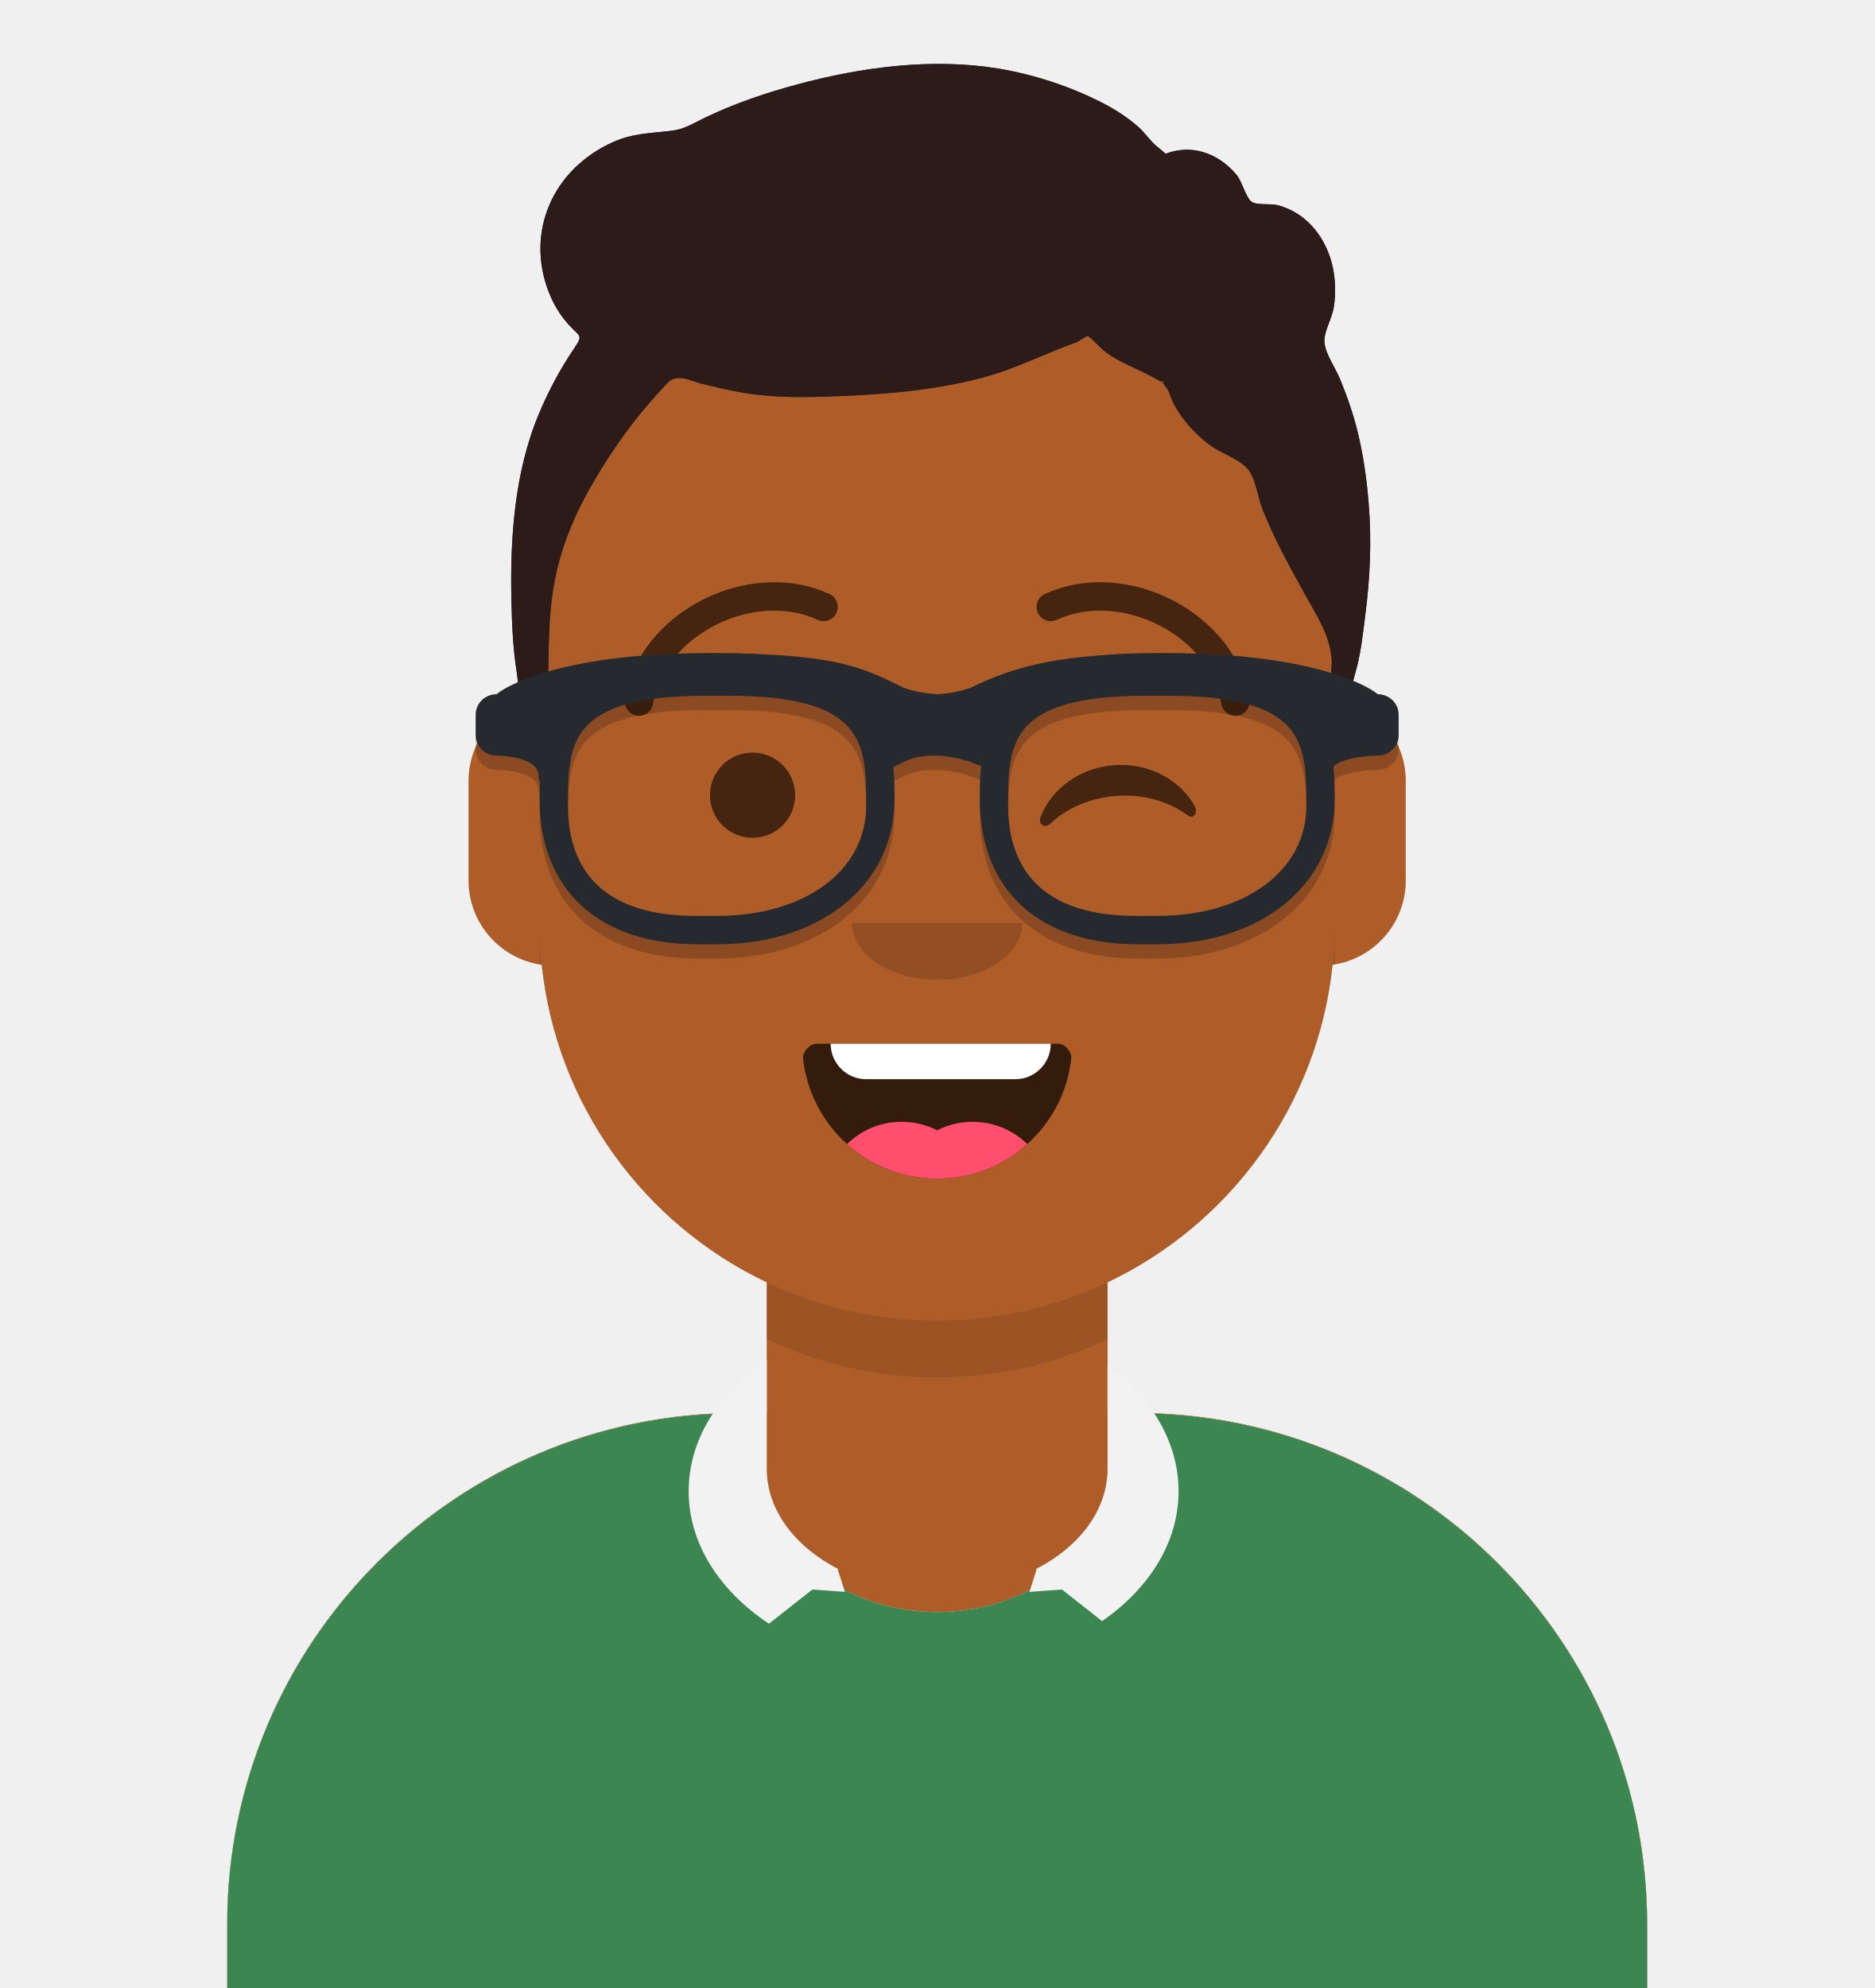
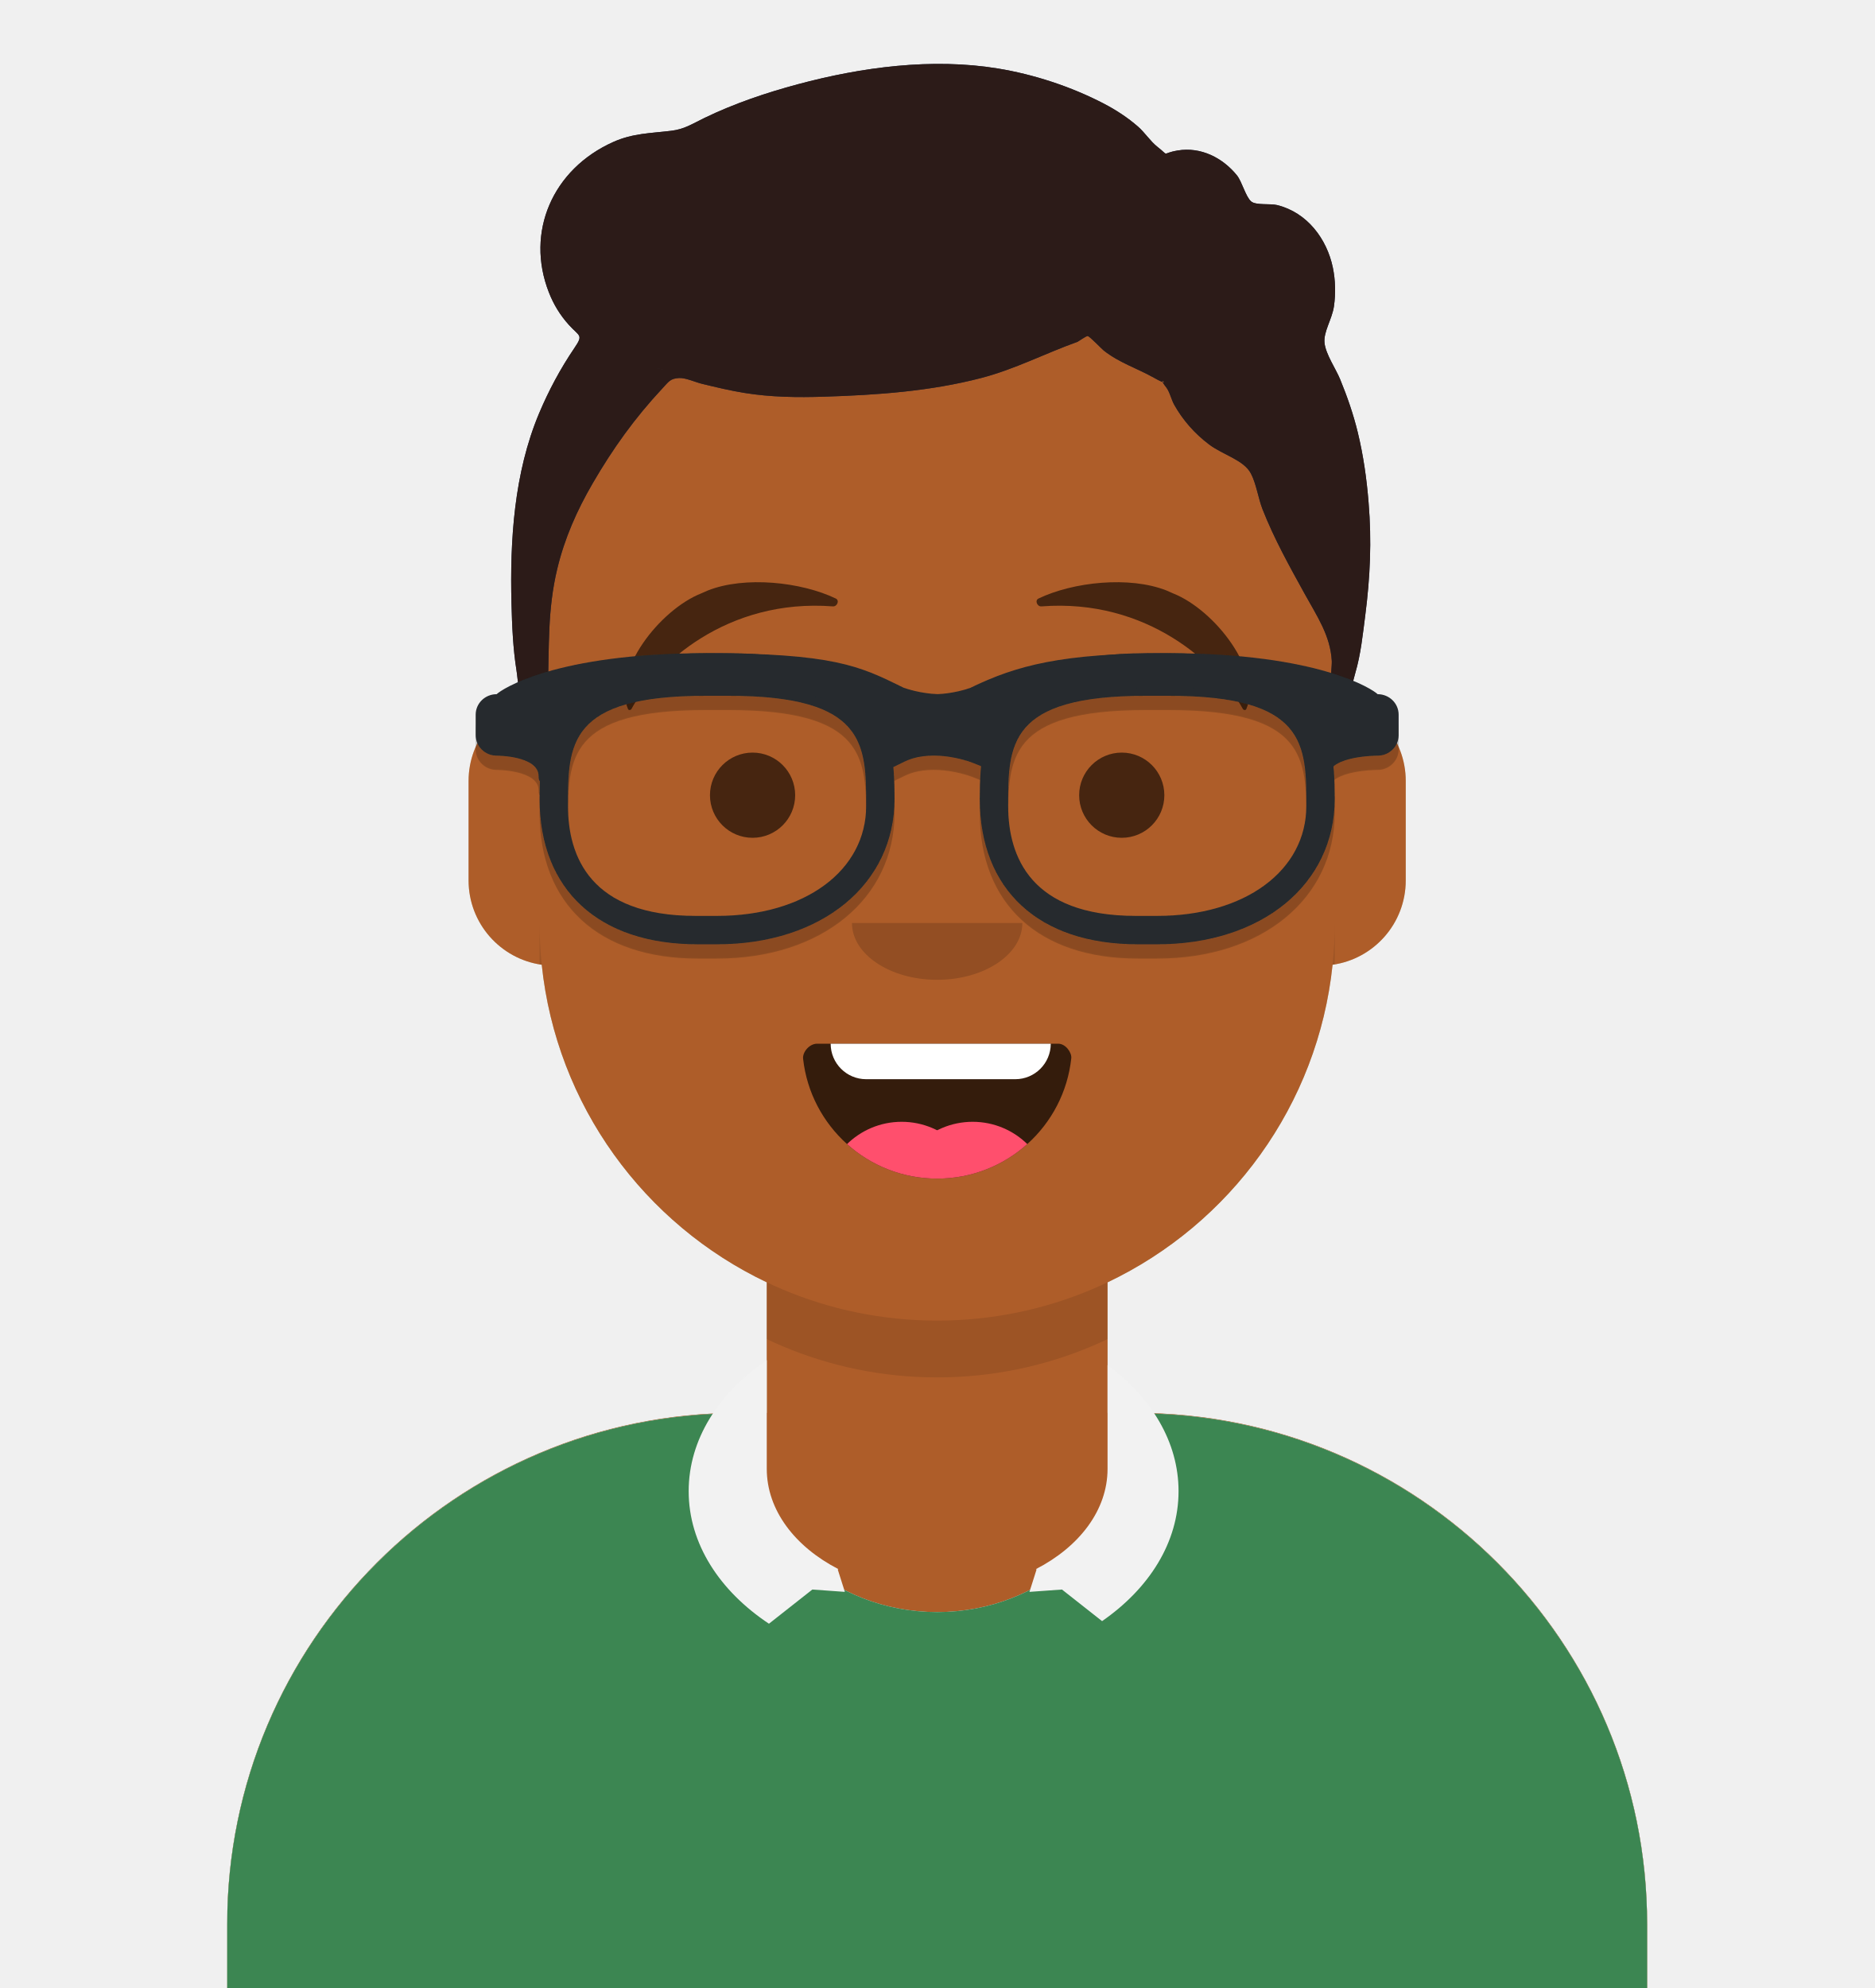
<svg xmlns="http://www.w3.org/2000/svg" xmlns:xlink="http://www.w3.org/1999/xlink" width="264px" height="280px" viewBox="0 0 264 280" version="1.1">
  <defs>
-     <circle id="react-path-1463893" cx="120" cy="120" r="120" />
-     <path d="M12,160 C12,226.274 65.726,280 132,280 C198.274,280 252,226.274 252,160 L264,160 L264,-1.42108547e-14 L-3.19744231e-14,-1.42108547e-14 L-3.19744231e-14,160 L12,160 Z" id="react-path-1463894" />
-     <path d="M124,144.611 L124,163 L128,163 L128,163 C167.765,163 200,195.235 200,235 L200,244 L0,244 L0,235 C-4.86974701e-15,195.235 32.235,163 72,163 L72,163 L76,163 L76,144.611 C58.763,136.422 46.372,119.687 44.305,99.881 C38.48,99.058 34,94.052 34,88 L34,74 C34,68.054 38.325,63.118 44,62.166 L44,56 L44,56 C44,25.072 69.072,5.68137151e-15 100,0 L100,0 L100,0 C130.928,-5.68137151e-15 156,25.072 156,56 L156,62.166 C161.675,63.118 166,68.054 166,74 L166,88 C166,94.052 161.52,99.058 155.695,99.881 C153.628,119.687 141.237,136.422 124,144.611 Z" id="react-path-1463895" />
+     <circle id="react-path-1463439" cx="120" cy="120" r="120" />
+     <path d="M12,160 C12,226.274 65.726,280 132,280 C198.274,280 252,226.274 252,160 L264,160 L264,-1.42108547e-14 L-3.19744231e-14,-1.42108547e-14 L-3.19744231e-14,160 L12,160 Z" id="react-path-1463440" />
+     <path d="M124,144.611 L124,163 L128,163 L128,163 C167.765,163 200,195.235 200,235 L200,244 L0,244 L0,235 C-4.86974701e-15,195.235 32.235,163 72,163 L72,163 L76,163 L76,144.611 C58.763,136.422 46.372,119.687 44.305,99.881 C38.48,99.058 34,94.052 34,88 L34,74 C34,68.054 38.325,63.118 44,62.166 L44,56 L44,56 C44,25.072 69.072,5.68137151e-15 100,0 L100,0 L100,0 C130.928,-5.68137151e-15 156,25.072 156,56 L156,62.166 C161.675,63.118 166,68.054 166,74 L166,88 C166,94.052 161.52,99.058 155.695,99.881 C153.628,119.687 141.237,136.422 124,144.611 Z" id="react-path-1463441" />
  </defs>
  <g id="Avataaar" stroke="none" stroke-width="1" fill="none" fill-rule="evenodd">
    <g transform="translate(-825, -1100)" id="Avataaar/Circle">
      <g transform="translate(825, 1100)">
        <g id="Mask" />
-         <g id="Avataaar" stroke-width="1" fill-rule="evenodd" mask="url(#react-mask-1463897)">
+         <g id="Avataaar" stroke-width="1" fill-rule="evenodd" mask="url(#react-mask-1463443)">
          <g id="Body" transform="translate(32, 36)">
-             <mask id="react-mask-1463898" fill="white">
-               <use xlink:href="#react-path-1463895" />
+             <mask id="react-mask-1463444" fill="white">
+               <use xlink:href="#react-path-1463441" />
            </mask>
-             <use fill="#D0C6AC" xlink:href="#react-path-1463895" />
-             <g id="Skin/👶🏽-03-Brown" mask="url(#react-mask-1463898)" fill="#AE5D29">
+             <use fill="#D0C6AC" xlink:href="#react-path-1463441" />
+             <g id="Skin/👶🏽-03-Brown" mask="url(#react-mask-1463444)" fill="#AE5D29">
              <g transform="translate(0, 0)" id="Color">
                <rect x="0" y="0" width="264" height="280" />
              </g>
            </g>
-             <path d="M156,79 L156,102 C156,132.928 130.928,158 100,158 C69.072,158 44,132.928 44,102 L44,79 L44,94 C44,124.928 69.072,150 100,150 C130.928,150 156,124.928 156,94 L156,79 Z" id="Neck-Shadow" fill-opacity="0.1" fill="#000000" mask="url(#react-mask-1463898)" />
+             <path d="M156,79 L156,102 C156,132.928 130.928,158 100,158 C69.072,158 44,132.928 44,102 L44,79 L44,94 C44,124.928 69.072,150 100,150 C130.928,150 156,124.928 156,94 L156,79 Z" id="Neck-Shadow" fill-opacity="0.1" fill="#000000" mask="url(#react-mask-1463444)" />
          </g>
          <g id="Clothing/Collar-+-Sweater" transform="translate(0, 170)">
            <defs>
-               <path d="M105.192,29.052 L104,29.052 L104,29.052 C64.235,29.052 32,61.287 32,101.052 L32,110 L232,110 L232,101.052 C232,61.287 199.765,29.052 160,29.052 L160,29.052 L158.808,29.052 C158.935,30.035 159,31.036 159,32.052 C159,45.859 146.912,57.052 132,57.052 C117.088,57.052 105,45.859 105,32.052 C105,31.036 105.065,30.035 105.192,29.052 Z" id="react-path-1463899" />
+               <path d="M105.192,29.052 L104,29.052 L104,29.052 C64.235,29.052 32,61.287 32,101.052 L32,110 L232,110 L232,101.052 C232,61.287 199.765,29.052 160,29.052 L160,29.052 L158.808,29.052 C158.935,30.035 159,31.036 159,32.052 C159,45.859 146.912,57.052 132,57.052 C117.088,57.052 105,45.859 105,32.052 C105,31.036 105.065,30.035 105.192,29.052 Z" id="react-path-1463445" />
            </defs>
-             <mask id="react-mask-1463900" fill="white">
-               <use xlink:href="#react-path-1463899" />
+             <mask id="react-mask-1463446" fill="white">
+               <use xlink:href="#react-path-1463445" />
            </mask>
-             <use id="Clothes" fill="#E6E6E6" fill-rule="evenodd" xlink:href="#react-path-1463899" />
-             <g id="Color/Palette/Gray-01" mask="url(#react-mask-1463900)" fill-rule="evenodd" fill="#3C8652">
+             <use id="Clothes" fill="#E6E6E6" fill-rule="evenodd" xlink:href="#react-path-1463445" />
+             <g id="Color/Palette/Gray-01" mask="url(#react-mask-1463446)" fill-rule="evenodd" fill="#3C8652">
              <rect id="🖍Color" x="0" y="0" width="264" height="110" />
            </g>
            <path d="M156,22.279 C162.182,26.835 166,33.106 166,40.028 C166,47.233 161.863,53.733 155.229,58.327 L149.579,53.876 L145,54.208 L146,51.057 L145.922,50.996 C152.022,47.853 156,42.7 156,36.877 L156,22.279 Z M108,21.571 C101.233,26.174 97,32.74 97,40.028 C97,47.426 101.362,54.08 108.308,58.692 L114.421,53.876 L119,54.208 L118,51.057 L118.078,50.996 C111.978,47.853 108,42.7 108,36.877 L108,21.571 Z" id="Collar" fill="#F2F2F2" fill-rule="evenodd" />
          </g>
          <g id="Face" transform="translate(76, 82)" fill="#000000">
            <g id="Mouth/Smile" transform="translate(2, 52)">
              <defs>
-                 <path d="M35.118,15.128 C36.176,24.62 44.226,32 54,32 C63.804,32 71.874,24.574 72.892,15.04 C72.974,14.273 72.117,13 71.043,13 C56.149,13 44.738,13 37.087,13 C36.007,13 35.012,14.178 35.118,15.128 Z" id="react-path-1463901" />
+                 <path d="M35.118,15.128 C36.176,24.62 44.226,32 54,32 C63.804,32 71.874,24.574 72.892,15.04 C72.974,14.273 72.117,13 71.043,13 C56.149,13 44.738,13 37.087,13 C36.007,13 35.012,14.178 35.118,15.128 Z" id="react-path-2302749" />
              </defs>
-               <mask id="react-mask-1463902" fill="white">
-                 <use xlink:href="#react-path-1463901" />
+               <mask id="react-mask-2302750" fill="white">
+                 <use xlink:href="#react-path-2302749" />
              </mask>
-               <use id="Mouth" fill-opacity="0.7" fill="#000000" fill-rule="evenodd" xlink:href="#react-path-1463901" />
-               <rect id="Teeth" fill="#FFFFFF" fill-rule="evenodd" mask="url(#react-mask-1463902)" x="39" y="2" width="31" height="16" rx="5" />
-               <g id="Tongue" stroke-width="1" fill-rule="evenodd" mask="url(#react-mask-1463902)" fill="#FF4F6D">
+               <use id="Mouth" fill-opacity="0.7" fill="#000000" fill-rule="evenodd" xlink:href="#react-path-2302749" />
+               <rect id="Teeth" fill="#FFFFFF" fill-rule="evenodd" mask="url(#react-mask-2302750)" x="39" y="2" width="31" height="16" rx="5" />
+               <g id="Tongue" stroke-width="1" fill-rule="evenodd" mask="url(#react-mask-2302750)" fill="#FF4F6D">
                <g transform="translate(38, 24)">
                  <circle cx="11" cy="11" r="11" />
                  <circle cx="21" cy="11" r="11" />
                </g>
              </g>
            </g>
            <g id="Nose/Default" transform="translate(28, 40)" fill-opacity="0.16">
              <path d="M16,8 C16,12.418 21.373,16 28,16 L28,16 C34.627,16 40,12.418 40,8" id="Nose" />
            </g>
-             <g id="Eyes/Wink-😉" transform="translate(0, 8)" fill-opacity="0.6">
+             <g id="Eyes/Default-😀" transform="translate(0, 8)" fill-opacity="0.6">
              <circle id="Eye" cx="30" cy="22" r="6" />
-               <path d="M70.412,24.205 C72.259,20.406 76.417,17.758 81.25,17.758 C86.066,17.758 90.211,20.387 92.068,24.165 C92.619,25.287 91.834,26.205 91.043,25.525 C88.592,23.417 85.111,22.101 81.25,22.101 C77.509,22.101 74.126,23.336 71.69,25.329 C70.799,26.058 69.872,25.316 70.412,24.205 Z" id="Winky-Wink" transform="translate(81.25223, 21.75758) rotate(-4) translate(-81.25223, -21.75758) " />
+               <circle id="Eye" cx="82" cy="22" r="6" />
            </g>
-             <g id="Eyebrow/Outline/Raised-Excited" fill-opacity="0.6">
-               <g id="I-Browse" transform="translate(12, 0)">
-                 <path d="M3.976,17.128 C5.471,7.605 18.059,1.109 27.164,5.301 C28.167,5.763 29.355,5.324 29.817,4.321 C30.279,3.318 29.84,2.13 28.836,1.668 C17.349,-3.622 1.936,4.332 0.024,16.507 C-0.147,17.599 0.599,18.622 1.69,18.794 C2.781,18.965 3.804,18.219 3.976,17.128 Z" id="Eyebrow" fill-rule="nonzero" />
-                 <path d="M61.976,17.128 C63.471,7.605 76.059,1.109 85.164,5.301 C86.167,5.763 87.355,5.324 87.817,4.321 C88.279,3.318 87.84,2.13 86.836,1.668 C75.349,-3.622 59.936,4.332 58.024,16.507 C57.853,17.599 58.599,18.622 59.69,18.794 C60.781,18.965 61.804,18.219 61.976,17.128 Z" id="Eyebrow" fill-rule="nonzero" transform="translate(73.0001, 9.410436) scale(-1, 1) translate(-73.0001, -9.410436) " />
-               </g>
+             <g id="Eyebrow/Natural/Raised-Excited-Natural" fill-opacity="0.6">
+               <path d="M22.766,1.578 L23.677,1.176 C28.919,-0.905 36.865,-0.033 41.723,2.299 C42.29,2.571 41.902,3.452 41.321,3.407 C26.402,2.256 16.358,11.553 12.946,17.847 C12.845,18.034 12.539,18.055 12.464,17.881 C10.156,12.562 16.913,3.896 22.766,1.578 Z" id="Eye-Browse-Reddit" />
+               <path d="M80.766,1.578 L81.677,1.176 C86.919,-0.905 94.865,-0.033 99.723,2.299 C100.29,2.571 99.902,3.452 99.321,3.407 C84.402,2.256 74.358,11.553 70.946,17.847 C70.845,18.034 70.539,18.055 70.464,17.881 C68.156,12.562 74.913,3.896 80.766,1.578 Z" id="Eye-Browse-Reddit" transform="translate(85, 9) scale(-1, 1) translate(-85, -9) " />
            </g>
          </g>
          <g id="Top" stroke-width="1" fill-rule="evenodd">
            <defs>
-               <rect id="react-path-1463907" x="0" y="0" width="264" height="280" />
-               <path d="M94.252,52.022 C94.375,51.968 94.07,51.947 93.336,51.96 C94.228,51.958 94.533,51.979 94.252,52.022 M86.117,36.302 C86.115,36.282 86.134,36.453 86.117,36.302 M193.765,70.766 C193.501,67.449 193.033,64.152 192.247,60.911 C191.622,58.335 190.769,55.878 189.76,53.42 C189.151,51.935 187.728,49.896 187.56,48.294 C187.395,46.717 188.627,44.969 188.889,43.132 C189.144,41.345 189.101,39.465 188.734,37.694 C187.901,33.671 185.14,29.93 180.877,28.881 C179.925,28.647 177.913,28.936 177.241,28.382 C176.47,27.746 175.933,25.581 175.235,24.712 C173.244,22.236 170.14,20.642 166.866,21.198 C164.455,21.607 165.839,22.105 164.032,20.686 C163.027,19.898 162.276,18.693 161.3,17.839 C159.833,16.556 158.15,15.458 156.408,14.557 C151.851,12.199 146.654,10.485 141.564,9.649 C132.279,8.125 122.369,9.454 113.369,11.869 C108.89,13.07 104.382,14.595 100.222,16.612 C98.439,17.476 97.409,18.194 95.549,18.42 C92.621,18.777 90.14,18.759 87.366,20.001 C78.83,23.823 74.985,32.69 78.307,41.175 C78.975,42.882 79.88,44.38 81.127,45.759 C82.647,47.439 83.198,47.109 81.888,49.041 C79.929,51.931 78.278,55.013 76.933,58.213 C73.404,66.615 72.814,76.077 73.044,85.037 C73.124,88.174 73.259,91.35 73.753,94.456 C73.967,95.801 74.027,98.329 75.035,99.327 C75.547,99.833 76.276,100.115 77.004,99.914 C78.713,99.44 78.125,98.179 78.165,97.008 C78.365,91.124 78.095,85.919 79.494,80.106 C80.528,75.812 82.25,71.911 84.483,68.071 C87.321,63.187 90.386,58.898 94.29,54.716 C95.207,53.732 95.408,53.315 96.639,53.244 C97.571,53.19 98.934,53.828 99.84,54.049 C101.838,54.536 103.839,55.017 105.873,55.345 C109.613,55.948 113.317,55.989 117.09,55.87 C124.516,55.638 131.975,55.117 139.175,53.247 C143.957,52.005 148.197,49.776 152.777,48.142 C152.859,48.113 154.007,47.295 154.208,47.328 C154.489,47.375 156.185,49.154 156.471,49.378 C158.697,51.124 161.138,51.857 163.541,53.208 C166.505,54.875 163.635,52.49 165.269,54.567 C165.746,55.172 165.99,56.293 166.372,56.978 C167.588,59.161 169.28,61.08 171.303,62.602 C173.258,64.073 176.196,64.783 177.193,66.697 C177.962,68.174 178.221,70.181 178.841,71.758 C180.469,75.893 182.618,79.749 184.767,83.644 C186.499,86.783 188.392,89.525 188.585,93.112 C188.652,94.36 187.464,101.849 190.358,99.572 C190.787,99.234 191.711,95.416 191.901,94.768 C192.673,92.135 192.947,89.387 193.296,86.682 C193.99,81.302 194.219,76.184 193.765,70.766" id="react-path-1463906" />
-               <filter x="-0.8%" y="-2.0%" width="101.5%" height="108.0%" filterUnits="objectBoundingBox" id="react-filter-1463903">
+               <rect id="react-path-1463453" x="0" y="0" width="264" height="280" />
+               <path d="M94.252,52.022 C94.375,51.968 94.07,51.947 93.336,51.96 C94.228,51.958 94.533,51.979 94.252,52.022 M86.117,36.302 C86.115,36.282 86.134,36.453 86.117,36.302 M193.765,70.766 C193.501,67.449 193.033,64.152 192.247,60.911 C191.622,58.335 190.769,55.878 189.76,53.42 C189.151,51.935 187.728,49.896 187.56,48.294 C187.395,46.717 188.627,44.969 188.889,43.132 C189.144,41.345 189.101,39.465 188.734,37.694 C187.901,33.671 185.14,29.93 180.877,28.881 C179.925,28.647 177.913,28.936 177.241,28.382 C176.47,27.746 175.933,25.581 175.235,24.712 C173.244,22.236 170.14,20.642 166.866,21.198 C164.455,21.607 165.839,22.105 164.032,20.686 C163.027,19.898 162.276,18.693 161.3,17.839 C159.833,16.556 158.15,15.458 156.408,14.557 C151.851,12.199 146.654,10.485 141.564,9.649 C132.279,8.125 122.369,9.454 113.369,11.869 C108.89,13.07 104.382,14.595 100.222,16.612 C98.439,17.476 97.409,18.194 95.549,18.42 C92.621,18.777 90.14,18.759 87.366,20.001 C78.83,23.823 74.985,32.69 78.307,41.175 C78.975,42.882 79.88,44.38 81.127,45.759 C82.647,47.439 83.198,47.109 81.888,49.041 C79.929,51.931 78.278,55.013 76.933,58.213 C73.404,66.615 72.814,76.077 73.044,85.037 C73.124,88.174 73.259,91.35 73.753,94.456 C73.967,95.801 74.027,98.329 75.035,99.327 C75.547,99.833 76.276,100.115 77.004,99.914 C78.713,99.44 78.125,98.179 78.165,97.008 C78.365,91.124 78.095,85.919 79.494,80.106 C80.528,75.812 82.25,71.911 84.483,68.071 C87.321,63.187 90.386,58.898 94.29,54.716 C95.207,53.732 95.408,53.315 96.639,53.244 C97.571,53.19 98.934,53.828 99.84,54.049 C101.838,54.536 103.839,55.017 105.873,55.345 C109.613,55.948 113.317,55.989 117.09,55.87 C124.516,55.638 131.975,55.117 139.175,53.247 C143.957,52.005 148.197,49.776 152.777,48.142 C152.859,48.113 154.007,47.295 154.208,47.328 C154.489,47.375 156.185,49.154 156.471,49.378 C158.697,51.124 161.138,51.857 163.541,53.208 C166.505,54.875 163.635,52.49 165.269,54.567 C165.746,55.172 165.99,56.293 166.372,56.978 C167.588,59.161 169.28,61.08 171.303,62.602 C173.258,64.073 176.196,64.783 177.193,66.697 C177.962,68.174 178.221,70.181 178.841,71.758 C180.469,75.893 182.618,79.749 184.767,83.644 C186.499,86.783 188.392,89.525 188.585,93.112 C188.652,94.36 187.464,101.849 190.358,99.572 C190.787,99.234 191.711,95.416 191.901,94.768 C192.673,92.135 192.947,89.387 193.296,86.682 C193.99,81.302 194.219,76.184 193.765,70.766" id="react-path-1463452" />
+               <filter x="-0.8%" y="-2.0%" width="101.5%" height="108.0%" filterUnits="objectBoundingBox" id="react-filter-1463449">
                <feOffset dx="0" dy="2" in="SourceAlpha" result="shadowOffsetOuter1" />
                <feColorMatrix values="0 0 0 0 0   0 0 0 0 0   0 0 0 0 0  0 0 0 0.16 0" type="matrix" in="shadowOffsetOuter1" result="shadowMatrixOuter1" />
                <feMerge>
                  <feMergeNode in="shadowMatrixOuter1" />
                  <feMergeNode in="SourceGraphic" />
                </feMerge>
              </filter>
            </defs>
-             <mask id="react-mask-1463905" fill="white">
-               <use xlink:href="#react-path-1463907" />
+             <mask id="react-mask-1463451" fill="white">
+               <use xlink:href="#react-path-1463453" />
            </mask>
            <g id="Mask" />
-             <g id="Top/Short-Hair/Short-Curly" mask="url(#react-mask-1463905)">
+             <g id="Top/Short-Hair/Short-Curly" mask="url(#react-mask-1463451)">
              <g transform="translate(-1, 0)">
-                 <mask id="react-mask-1463904" fill="white">
-                   <use xlink:href="#react-path-1463906" />
+                 <mask id="react-mask-1463450" fill="white">
+                   <use xlink:href="#react-path-1463452" />
                </mask>
-                 <use id="Short-Hair" stroke="none" fill="#28354B" fill-rule="evenodd" xlink:href="#react-path-1463906" />
-                 <g id="Skin/👶🏽-03-Brown" mask="url(#react-mask-1463904)" fill="#2C1B18">
+                 <use id="Short-Hair" stroke="none" fill="#28354B" fill-rule="evenodd" xlink:href="#react-path-1463452" />
+                 <g id="Skin/👶🏽-03-Brown" mask="url(#react-mask-1463450)" fill="#2C1B18">
                  <g transform="translate(0, 0) " id="Color">
                    <rect x="0" y="0" width="264" height="280" />
                  </g>
                </g>
                <g id="Top/_Resources/Prescription-02" fill="none" transform="translate(62, 85)" stroke-width="1">
                  <defs>
-                     <filter x="-0.8%" y="-2.4%" width="101.5%" height="109.8%" filterUnits="objectBoundingBox" id="react-filter-1463908">
+                     <filter x="-0.8%" y="-2.4%" width="101.5%" height="109.8%" filterUnits="objectBoundingBox" id="react-filter-1463454">
                      <feOffset dx="0" dy="2" in="SourceAlpha" result="shadowOffsetOuter1" />
                      <feColorMatrix values="0 0 0 0 0   0 0 0 0 0   0 0 0 0 0  0 0 0 0.2 0" type="matrix" in="shadowOffsetOuter1" result="shadowMatrixOuter1" />
                      <feMerge>
                        <feMergeNode in="shadowMatrixOuter1" />
                        <feMergeNode in="SourceGraphic" />
                      </feMerge>
                    </filter>
                  </defs>
-                   <g id="Wayfarers" filter="url(#react-filter-1463908)" transform="translate(6, 7)" fill="#252C2F">
+                   <g id="Wayfarers" filter="url(#react-filter-1463454)" transform="translate(6, 7)" fill="#252C2F">
                    <path d="M34,41 L31.242,41 C17.315,41 9,33.336 9,20.5 C9,10.127 10.817,0 32.53,0 L35.47,0 C57.183,0 59,10.127 59,20.5 C59,32.569 48.721,41 34,41 Z M32.385,6 C13,6 13,12.841 13,21.502 C13,28.572 16.116,37 30.971,37 L34,37 C46.365,37 55,30.627 55,21.502 C55,12.841 55,6 35.615,6 L32.385,6 Z" id="Left" fill-rule="nonzero" />
                    <path d="M96,41 L93.242,41 C79.315,41 71,33.336 71,20.5 C71,10.127 72.817,0 94.53,0 L97.47,0 C119.183,0 121,10.127 121,20.5 C121,32.569 110.721,41 96,41 Z M94.385,6 C75,6 75,12.841 75,21.502 C75,28.572 78.119,37 92.971,37 L96,37 C108.365,37 117,30.627 117,21.502 C117,12.841 117,6 97.615,6 L94.385,6 Z" id="Right" fill-rule="nonzero" />
                    <path d="M2.955,5.772 C3.646,5.096 11.21,0 32.5,0 C50.351,0 54.13,1.853 59.85,4.652 L60.269,4.859 C60.667,4.999 62.7,5.69 65.079,5.766 C67.246,5.673 69.1,5.085 69.642,4.897 C76.17,1.722 82.561,0 97.5,0 C118.79,0 126.354,5.096 127.045,5.772 C128.679,5.772 130,7.062 130,8.657 L130,11.543 C130,13.139 128.679,14.429 127.045,14.429 C127.045,14.429 120.144,14.429 120.144,17.315 C120.144,20.2 118.182,13.139 118.182,11.543 L118.182,8.732 C114.579,7.353 108.128,4.786 97.5,4.786 C85.658,4.786 79.761,6.886 74.702,8.971 L74.759,9.108 L74.756,11.094 L72.539,16.444 L69.8,15.361 C69.556,15.264 69.028,15.09 68.296,14.91 C66.256,14.407 64.159,14.254 62.304,14.634 C61.624,14.774 60.992,14.984 60.413,15.267 L57.77,16.558 L55.127,11.396 L55.244,9.102 L55.325,8.907 C50.962,6.874 46.939,4.786 32.5,4.786 C21.872,4.786 15.422,7.352 11.818,8.731 L11.818,11.543 C11.818,13.139 8.864,20.2 8.864,17.315 C8.864,14.429 2.955,14.429 2.955,14.429 C1.324,14.429 0,13.139 0,11.543 L0,8.657 C0,7.062 1.324,5.772 2.955,5.772 Z" id="Stuff" fill-rule="nonzero" />
                  </g>
                </g>
              </g>
            </g>
          </g>
        </g>
      </g>
    </g>
  </g>
</svg>
